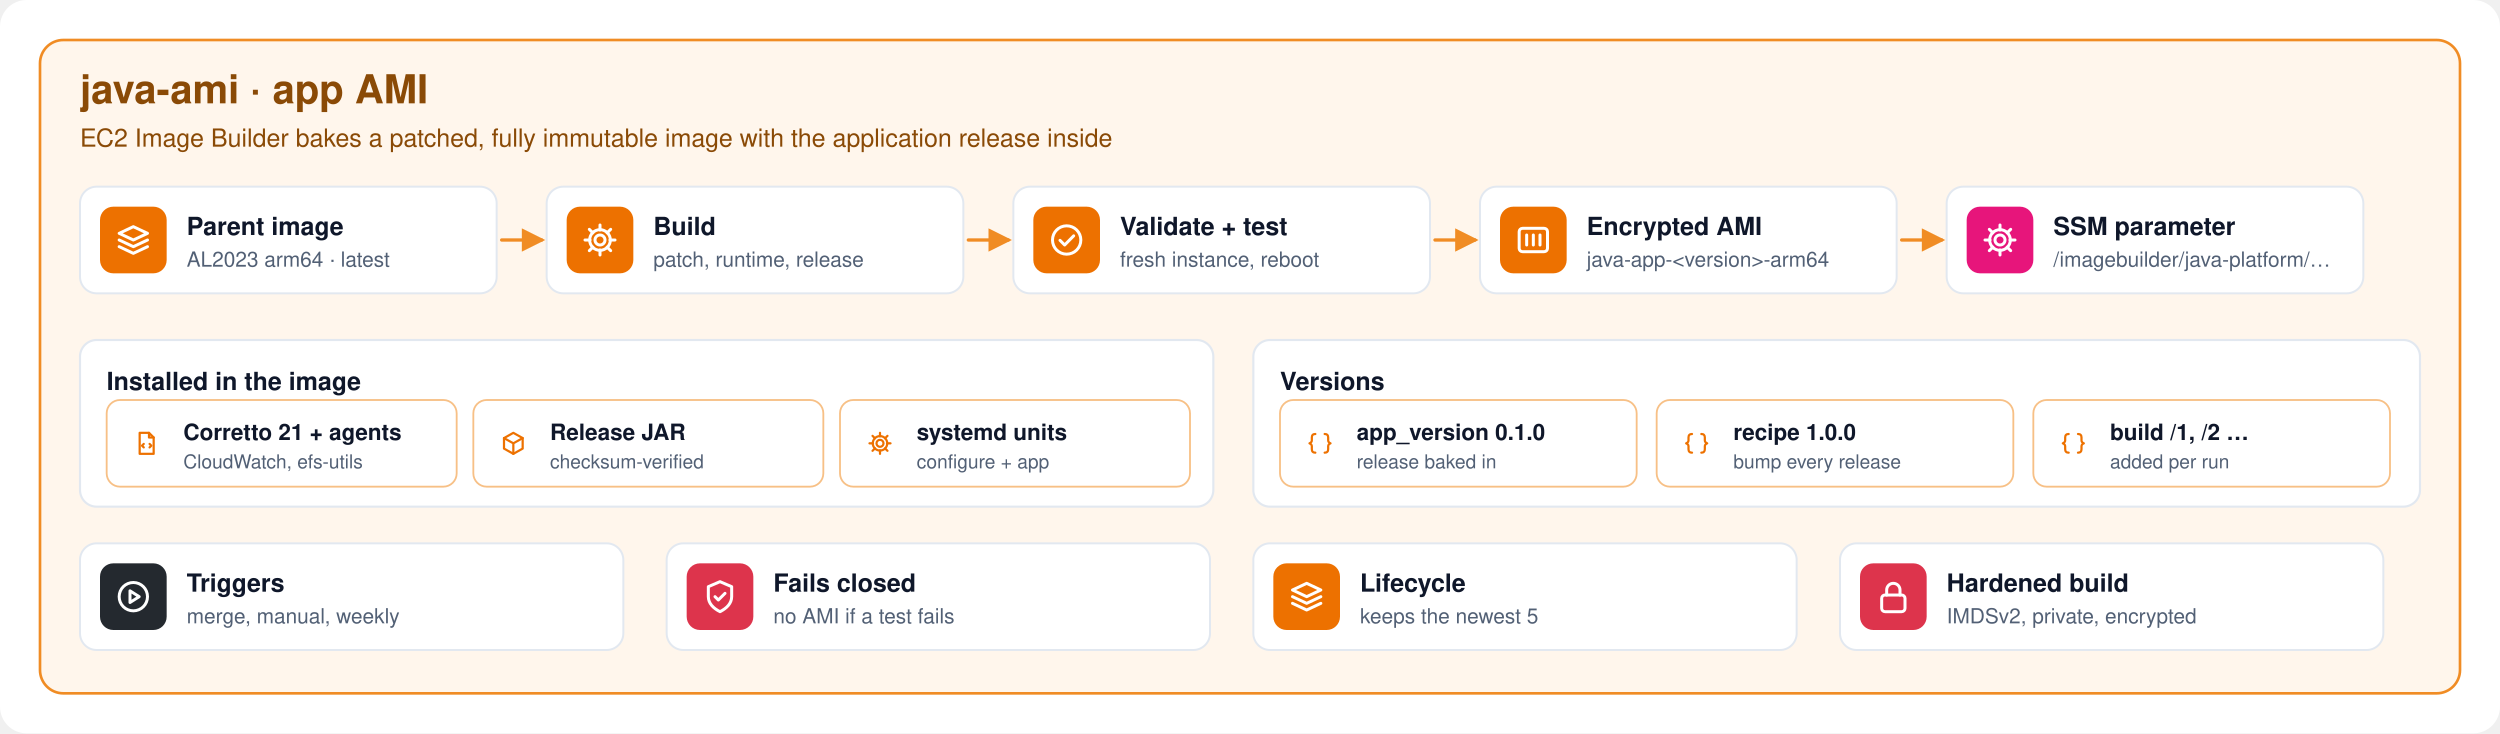
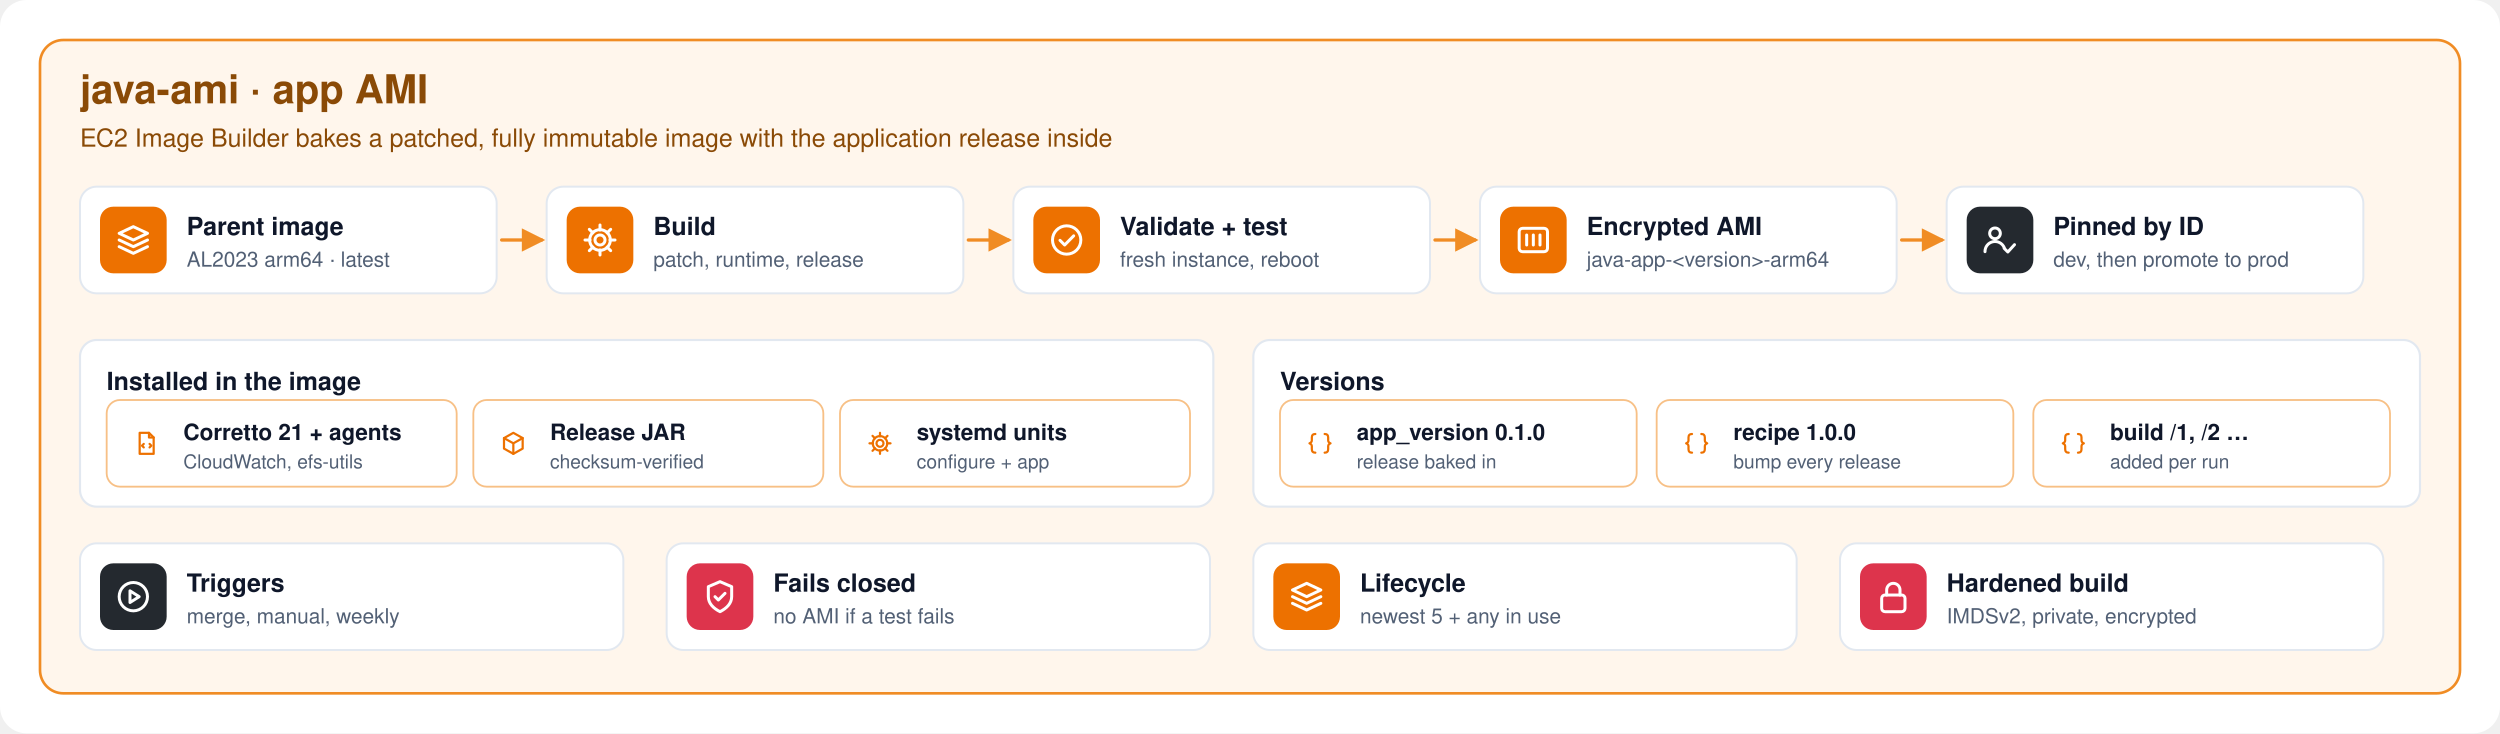
<svg xmlns="http://www.w3.org/2000/svg" width="1500" height="440" viewBox="0 0 1500 440" role="img" aria-label="Image pipeline: EC2 Image Builder patches, installs, tests and publishes a Graviton AMI.">
  <defs>
    <marker id="mF08C24" viewBox="0 0 10 10" refX="8.5" refY="5" markerWidth="7" markerHeight="7" orient="auto-start-reverse">
      <path d="M0,0 L10,5 L0,10 z" fill="#F08C24" />
    </marker>
  </defs>
  <rect width="1500" height="440" rx="16" fill="#FFFFFF" />
  <rect x="24" y="24" width="1452" height="392" rx="14" fill="#FFF6EC" stroke="#F08C24" stroke-width="1.6" />
  <text x="48" y="62" font-family="-apple-system, BlinkMacSystemFont, 'Segoe UI', Helvetica, Arial, sans-serif" font-size="24" font-weight="700" fill="#8A4A06" text-anchor="start">java-ami · app AMI</text>
  <text x="48" y="88" font-family="-apple-system, BlinkMacSystemFont, 'Segoe UI', Helvetica, Arial, sans-serif" font-size="15" font-weight="400" fill="#8A4A06" text-anchor="start">EC2 Image Builder bakes a patched, fully immutable image with the application release inside</text>
  <rect x="48" y="112" width="250" height="64" rx="10" fill="#FFFFFF" stroke="#E2E8F0" stroke-width="1.2" />
  <rect x="60" y="124.0" width="40" height="40" rx="8.0" fill="#ED7100" />
  <g transform="translate(68.0,132.0) scale(1.0)" fill="none" stroke="#FFFFFF" stroke-width="1.8" stroke-linecap="round" stroke-linejoin="round">
    <path d="M12 4l8.5 4-8.5 4-8.5-4z" />
    <path d="M3.5 12l8.5 4 8.5-4" />
    <path d="M3.5 16l8.5 4 8.5-4" />
  </g>
  <text x="112" y="141.0" font-family="-apple-system, BlinkMacSystemFont, 'Segoe UI', Helvetica, Arial, sans-serif" font-size="15" font-weight="600" fill="#0F172A" text-anchor="start">Parent image</text>
  <text x="112" y="160.0" font-family="-apple-system, BlinkMacSystemFont, 'Segoe UI', Helvetica, Arial, sans-serif" font-size="12.5" font-weight="400" fill="#526075" text-anchor="start">AL2023 arm64 · latest</text>
  <polyline points="301,144 325,144" fill="none" stroke="#F08C24" stroke-width="2" stroke-linecap="round" stroke-linejoin="round" marker-end="url(#mF08C24)" />
  <rect x="328" y="112" width="250" height="64" rx="10" fill="#FFFFFF" stroke="#E2E8F0" stroke-width="1.2" />
  <rect x="340" y="124.0" width="40" height="40" rx="8.0" fill="#ED7100" />
  <g transform="translate(348.0,132.0) scale(1.0)" fill="none" stroke="#FFFFFF" stroke-width="1.8" stroke-linecap="round" stroke-linejoin="round">
    <circle cx="12" cy="12" r="3" />
    <path d="M12 3v3M12 18v3M3 12h3M18 12h3M5.6 5.6l2.1 2.1M16.3 16.3l2.1 2.1M5.6 18.4l2.1-2.1M16.3 7.7l2.1-2.1" />
    <circle cx="12" cy="12" r="6.2" />
  </g>
  <text x="392" y="141.0" font-family="-apple-system, BlinkMacSystemFont, 'Segoe UI', Helvetica, Arial, sans-serif" font-size="15" font-weight="600" fill="#0F172A" text-anchor="start">Build</text>
  <text x="392" y="160.0" font-family="-apple-system, BlinkMacSystemFont, 'Segoe UI', Helvetica, Arial, sans-serif" font-size="12.5" font-weight="400" fill="#526075" text-anchor="start">patch, runtime, release</text>
  <polyline points="581,144 605,144" fill="none" stroke="#F08C24" stroke-width="2" stroke-linecap="round" stroke-linejoin="round" marker-end="url(#mF08C24)" />
  <rect x="608" y="112" width="250" height="64" rx="10" fill="#FFFFFF" stroke="#E2E8F0" stroke-width="1.2" />
  <rect x="620" y="124.0" width="40" height="40" rx="8.0" fill="#ED7100" />
  <g transform="translate(628.0,132.0) scale(1.0)" fill="none" stroke="#FFFFFF" stroke-width="1.8" stroke-linecap="round" stroke-linejoin="round">
    <circle cx="12" cy="12" r="8.5" />
    <path d="M8 12.2l2.8 2.8L16.2 9.5" />
  </g>
  <text x="672" y="141.0" font-family="-apple-system, BlinkMacSystemFont, 'Segoe UI', Helvetica, Arial, sans-serif" font-size="15" font-weight="600" fill="#0F172A" text-anchor="start">Validate + test</text>
  <text x="672" y="160.0" font-family="-apple-system, BlinkMacSystemFont, 'Segoe UI', Helvetica, Arial, sans-serif" font-size="12.5" font-weight="400" fill="#526075" text-anchor="start">fresh instance, reboot</text>
  <polyline points="861,144 885,144" fill="none" stroke="#F08C24" stroke-width="2" stroke-linecap="round" stroke-linejoin="round" marker-end="url(#mF08C24)" />
  <rect x="888" y="112" width="250" height="64" rx="10" fill="#FFFFFF" stroke="#E2E8F0" stroke-width="1.2" />
  <rect x="900" y="124.0" width="40" height="40" rx="8.0" fill="#ED7100" />
  <g transform="translate(908.0,132.0) scale(1.0)" fill="none" stroke="#FFFFFF" stroke-width="1.8" stroke-linecap="round" stroke-linejoin="round">
    <rect x="3.5" y="5" width="17" height="14" rx="2" />
    <path d="M8 9v6M12 9v6M16 9v6" />
  </g>
  <text x="952" y="141.0" font-family="-apple-system, BlinkMacSystemFont, 'Segoe UI', Helvetica, Arial, sans-serif" font-size="15" font-weight="600" fill="#0F172A" text-anchor="start">Encrypted AMI</text>
  <text x="952" y="160.0" font-family="-apple-system, BlinkMacSystemFont, 'Segoe UI', Helvetica, Arial, sans-serif" font-size="12.5" font-weight="400" fill="#526075" text-anchor="start">java-app-&lt;version&gt;-arm64</text>
  <polyline points="1141,144 1165,144" fill="none" stroke="#F08C24" stroke-width="2" stroke-linecap="round" stroke-linejoin="round" marker-end="url(#mF08C24)" />
  <rect x="1168" y="112" width="250" height="64" rx="10" fill="#FFFFFF" stroke="#E2E8F0" stroke-width="1.2" />
-   <rect x="1180" y="124.0" width="40" height="40" rx="8.0" fill="#E7157B" />
+   <rect x="1180" y="124.0" width="40" height="40" rx="8.0" fill="#24292F" />
  <g transform="translate(1188.0,132.0) scale(1.0)" fill="none" stroke="#FFFFFF" stroke-width="1.8" stroke-linecap="round" stroke-linejoin="round">
-     <circle cx="12" cy="12" r="3" />
-     <path d="M12 3v3M12 18v3M3 12h3M18 12h3M5.6 5.6l2.1 2.1M16.3 16.3l2.1 2.1M5.6 18.4l2.1-2.1M16.3 7.7l2.1-2.1" />
-     <circle cx="12" cy="12" r="6.2" />
+     <circle cx="9" cy="8" r="3.2" />
+     <path d="M3 19a6 6 0 0 1 11.5-2.5" />
+     <path d="M14.5 17l2.2 2.2 4-4.4" />
  </g>
-   <text x="1232" y="141.0" font-family="-apple-system, BlinkMacSystemFont, 'Segoe UI', Helvetica, Arial, sans-serif" font-size="15" font-weight="600" fill="#0F172A" text-anchor="start">SSM parameter</text>
-   <text x="1232" y="160.0" font-family="-apple-system, BlinkMacSystemFont, 'Segoe UI', Helvetica, Arial, sans-serif" font-size="12.5" font-weight="400" fill="#526075" text-anchor="start">/imagebuilder/java-platform/…</text>
+   <text x="1232" y="141.0" font-family="-apple-system, BlinkMacSystemFont, 'Segoe UI', Helvetica, Arial, sans-serif" font-size="15" font-weight="600" fill="#0F172A" text-anchor="start">Pinned by ID</text>
+   <text x="1232" y="160.0" font-family="-apple-system, BlinkMacSystemFont, 'Segoe UI', Helvetica, Arial, sans-serif" font-size="12.5" font-weight="400" fill="#526075" text-anchor="start">dev, then promote to prod</text>
  <rect x="48" y="204" width="680" height="100" rx="10" fill="#FFFFFF" stroke="#E2E8F0" stroke-width="1.3" />
  <text x="64" y="234" font-family="-apple-system, BlinkMacSystemFont, 'Segoe UI', Helvetica, Arial, sans-serif" font-size="15" font-weight="700" fill="#0F172A" text-anchor="start">Installed in the image</text>
  <rect x="64" y="240" width="210" height="52" rx="8" fill="#FFFFFF" stroke="#F08C24" stroke-opacity="0.55" stroke-width="1.1" />
  <g transform="translate(79.6,257.6) scale(0.7)" fill="none" stroke="#ED7100" stroke-width="1.9" stroke-linecap="round" stroke-linejoin="round">
    <path d="M6 3h8l4 4v14H6z" />
    <path d="M14 3v4h4" />
    <path d="M9.5 12.5L8 14l1.5 1.5M14.5 12.5L16 14l-1.5 1.5" />
  </g>
  <text x="110" y="264" font-family="-apple-system, BlinkMacSystemFont, 'Segoe UI', Helvetica, Arial, sans-serif" font-size="13.5" font-weight="600" fill="#0F172A" text-anchor="start">Corretto 21 + agents</text>
  <text x="110" y="281" font-family="-apple-system, BlinkMacSystemFont, 'Segoe UI', Helvetica, Arial, sans-serif" font-size="11.5" font-weight="400" fill="#526075" text-anchor="start">CloudWatch, efs-utils</text>
  <rect x="284" y="240" width="210" height="52" rx="8" fill="#FFFFFF" stroke="#F08C24" stroke-opacity="0.55" stroke-width="1.1" />
  <g transform="translate(299.6,257.6) scale(0.7)" fill="none" stroke="#ED7100" stroke-width="1.9" stroke-linecap="round" stroke-linejoin="round">
    <path d="M12 3l8 4.5v9L12 21l-8-4.5v-9z" />
    <path d="M4 7.5l8 4.5 8-4.5M12 12v9" />
  </g>
  <text x="330" y="264" font-family="-apple-system, BlinkMacSystemFont, 'Segoe UI', Helvetica, Arial, sans-serif" font-size="13.5" font-weight="600" fill="#0F172A" text-anchor="start">Release JAR</text>
  <text x="330" y="281" font-family="-apple-system, BlinkMacSystemFont, 'Segoe UI', Helvetica, Arial, sans-serif" font-size="11.5" font-weight="400" fill="#526075" text-anchor="start">checksum-verified</text>
  <rect x="504" y="240" width="210" height="52" rx="8" fill="#FFFFFF" stroke="#F08C24" stroke-opacity="0.55" stroke-width="1.1" />
  <g transform="translate(519.6,257.6) scale(0.7)" fill="none" stroke="#ED7100" stroke-width="1.9" stroke-linecap="round" stroke-linejoin="round">
    <circle cx="12" cy="12" r="3" />
    <path d="M12 3v3M12 18v3M3 12h3M18 12h3M5.6 5.6l2.1 2.1M16.3 16.3l2.1 2.1M5.6 18.4l2.1-2.1M16.3 7.7l2.1-2.1" />
    <circle cx="12" cy="12" r="6.2" />
  </g>
  <text x="550" y="264" font-family="-apple-system, BlinkMacSystemFont, 'Segoe UI', Helvetica, Arial, sans-serif" font-size="13.5" font-weight="600" fill="#0F172A" text-anchor="start">systemd units</text>
  <text x="550" y="281" font-family="-apple-system, BlinkMacSystemFont, 'Segoe UI', Helvetica, Arial, sans-serif" font-size="11.5" font-weight="400" fill="#526075" text-anchor="start">configure + app</text>
  <rect x="752" y="204" width="700" height="100" rx="10" fill="#FFFFFF" stroke="#E2E8F0" stroke-width="1.3" />
  <text x="768" y="234" font-family="-apple-system, BlinkMacSystemFont, 'Segoe UI', Helvetica, Arial, sans-serif" font-size="15" font-weight="700" fill="#0F172A" text-anchor="start">Versions</text>
  <rect x="768" y="240" width="214" height="52" rx="8" fill="#FFFFFF" stroke="#F08C24" stroke-opacity="0.55" stroke-width="1.1" />
  <g transform="translate(783.6,257.6) scale(0.7)" fill="none" stroke="#ED7100" stroke-width="1.9" stroke-linecap="round" stroke-linejoin="round">
    <path d="M8 4c-2 0-3 1-3 3v2.5c0 1.2-.8 2-2 2.5 1.2.5 2 1.3 2 2.5V17c0 2 1 3 3 3M16 4c2 0 3 1 3 3v2.5c0 1.2.8 2 2 2.5-1.2.5-2 1.3-2 2.5V17c0 2-1 3-3 3" />
  </g>
  <text x="814" y="264" font-family="-apple-system, BlinkMacSystemFont, 'Segoe UI', Helvetica, Arial, sans-serif" font-size="13.5" font-weight="600" fill="#0F172A" text-anchor="start">app_version 0.1.0</text>
  <text x="814" y="281" font-family="-apple-system, BlinkMacSystemFont, 'Segoe UI', Helvetica, Arial, sans-serif" font-size="11.5" font-weight="400" fill="#526075" text-anchor="start">release baked in</text>
  <rect x="994" y="240" width="214" height="52" rx="8" fill="#FFFFFF" stroke="#F08C24" stroke-opacity="0.55" stroke-width="1.1" />
  <g transform="translate(1009.6,257.6) scale(0.7)" fill="none" stroke="#ED7100" stroke-width="1.9" stroke-linecap="round" stroke-linejoin="round">
    <path d="M8 4c-2 0-3 1-3 3v2.5c0 1.2-.8 2-2 2.5 1.2.5 2 1.3 2 2.5V17c0 2 1 3 3 3M16 4c2 0 3 1 3 3v2.5c0 1.2.8 2 2 2.5-1.2.5-2 1.3-2 2.5V17c0 2-1 3-3 3" />
  </g>
  <text x="1040" y="264" font-family="-apple-system, BlinkMacSystemFont, 'Segoe UI', Helvetica, Arial, sans-serif" font-size="13.5" font-weight="600" fill="#0F172A" text-anchor="start">recipe 1.0.0</text>
  <text x="1040" y="281" font-family="-apple-system, BlinkMacSystemFont, 'Segoe UI', Helvetica, Arial, sans-serif" font-size="11.5" font-weight="400" fill="#526075" text-anchor="start">bump every release</text>
  <rect x="1220" y="240" width="214" height="52" rx="8" fill="#FFFFFF" stroke="#F08C24" stroke-opacity="0.55" stroke-width="1.1" />
  <g transform="translate(1235.6,257.6) scale(0.7)" fill="none" stroke="#ED7100" stroke-width="1.9" stroke-linecap="round" stroke-linejoin="round">
    <path d="M8 4c-2 0-3 1-3 3v2.5c0 1.2-.8 2-2 2.5 1.2.5 2 1.3 2 2.5V17c0 2 1 3 3 3M16 4c2 0 3 1 3 3v2.5c0 1.2.8 2 2 2.5-1.2.5-2 1.3-2 2.5V17c0 2-1 3-3 3" />
  </g>
  <text x="1266" y="264" font-family="-apple-system, BlinkMacSystemFont, 'Segoe UI', Helvetica, Arial, sans-serif" font-size="13.5" font-weight="600" fill="#0F172A" text-anchor="start">build /1, /2 …</text>
  <text x="1266" y="281" font-family="-apple-system, BlinkMacSystemFont, 'Segoe UI', Helvetica, Arial, sans-serif" font-size="11.5" font-weight="400" fill="#526075" text-anchor="start">added per run</text>
  <rect x="48" y="326" width="326" height="64" rx="10" fill="#FFFFFF" stroke="#E2E8F0" stroke-width="1.2" />
  <rect x="60" y="338.0" width="40" height="40" rx="8.0" fill="#24292F" />
  <g transform="translate(68.0,346.0) scale(1.0)" fill="none" stroke="#FFFFFF" stroke-width="1.8" stroke-linecap="round" stroke-linejoin="round">
    <circle cx="12" cy="12" r="8.5" />
    <path d="M10 8.5l5.5 3.5-5.5 3.5z" />
  </g>
  <text x="112" y="355.0" font-family="-apple-system, BlinkMacSystemFont, 'Segoe UI', Helvetica, Arial, sans-serif" font-size="15" font-weight="600" fill="#0F172A" text-anchor="start">Triggers</text>
  <text x="112" y="374.0" font-family="-apple-system, BlinkMacSystemFont, 'Segoe UI', Helvetica, Arial, sans-serif" font-size="12.5" font-weight="400" fill="#526075" text-anchor="start">merge, manual, weekly</text>
  <rect x="400" y="326" width="326" height="64" rx="10" fill="#FFFFFF" stroke="#E2E8F0" stroke-width="1.2" />
  <rect x="412" y="338.0" width="40" height="40" rx="8.0" fill="#DD344C" />
  <g transform="translate(420.0,346.0) scale(1.0)" fill="none" stroke="#FFFFFF" stroke-width="1.8" stroke-linecap="round" stroke-linejoin="round">
    <path d="M12 3l7 3v6c0 4-3 7-7 9-4-2-7-5-7-9V6z" />
    <path d="M9 12l2 2 4-4" />
  </g>
  <text x="464" y="355.0" font-family="-apple-system, BlinkMacSystemFont, 'Segoe UI', Helvetica, Arial, sans-serif" font-size="15" font-weight="600" fill="#0F172A" text-anchor="start">Fails closed</text>
  <text x="464" y="374.0" font-family="-apple-system, BlinkMacSystemFont, 'Segoe UI', Helvetica, Arial, sans-serif" font-size="12.5" font-weight="400" fill="#526075" text-anchor="start">no AMI if a test fails</text>
  <rect x="752" y="326" width="326" height="64" rx="10" fill="#FFFFFF" stroke="#E2E8F0" stroke-width="1.2" />
  <rect x="764" y="338.0" width="40" height="40" rx="8.0" fill="#ED7100" />
  <g transform="translate(772.0,346.0) scale(1.0)" fill="none" stroke="#FFFFFF" stroke-width="1.8" stroke-linecap="round" stroke-linejoin="round">
    <path d="M12 4l8.5 4-8.5 4-8.5-4z" />
    <path d="M3.5 12l8.5 4 8.5-4" />
    <path d="M3.5 16l8.5 4 8.5-4" />
  </g>
  <text x="816" y="355.0" font-family="-apple-system, BlinkMacSystemFont, 'Segoe UI', Helvetica, Arial, sans-serif" font-size="15" font-weight="600" fill="#0F172A" text-anchor="start">Lifecycle</text>
-   <text x="816" y="374.0" font-family="-apple-system, BlinkMacSystemFont, 'Segoe UI', Helvetica, Arial, sans-serif" font-size="12.5" font-weight="400" fill="#526075" text-anchor="start">keeps the newest 5</text>
+   <text x="816" y="374.0" font-family="-apple-system, BlinkMacSystemFont, 'Segoe UI', Helvetica, Arial, sans-serif" font-size="12.5" font-weight="400" fill="#526075" text-anchor="start">newest 5 + any in use</text>
  <rect x="1104" y="326" width="326" height="64" rx="10" fill="#FFFFFF" stroke="#E2E8F0" stroke-width="1.2" />
  <rect x="1116" y="338.0" width="40" height="40" rx="8.0" fill="#DD344C" />
  <g transform="translate(1124.0,346.0) scale(1.0)" fill="none" stroke="#FFFFFF" stroke-width="1.8" stroke-linecap="round" stroke-linejoin="round">
    <rect x="5" y="11" width="14" height="10" rx="2" />
    <path d="M8 11V8a4 4 0 0 1 8 0v3" />
  </g>
  <text x="1168" y="355.0" font-family="-apple-system, BlinkMacSystemFont, 'Segoe UI', Helvetica, Arial, sans-serif" font-size="15" font-weight="600" fill="#0F172A" text-anchor="start">Hardened build</text>
  <text x="1168" y="374.0" font-family="-apple-system, BlinkMacSystemFont, 'Segoe UI', Helvetica, Arial, sans-serif" font-size="12.5" font-weight="400" fill="#526075" text-anchor="start">IMDSv2, private, encrypted</text>
</svg>
